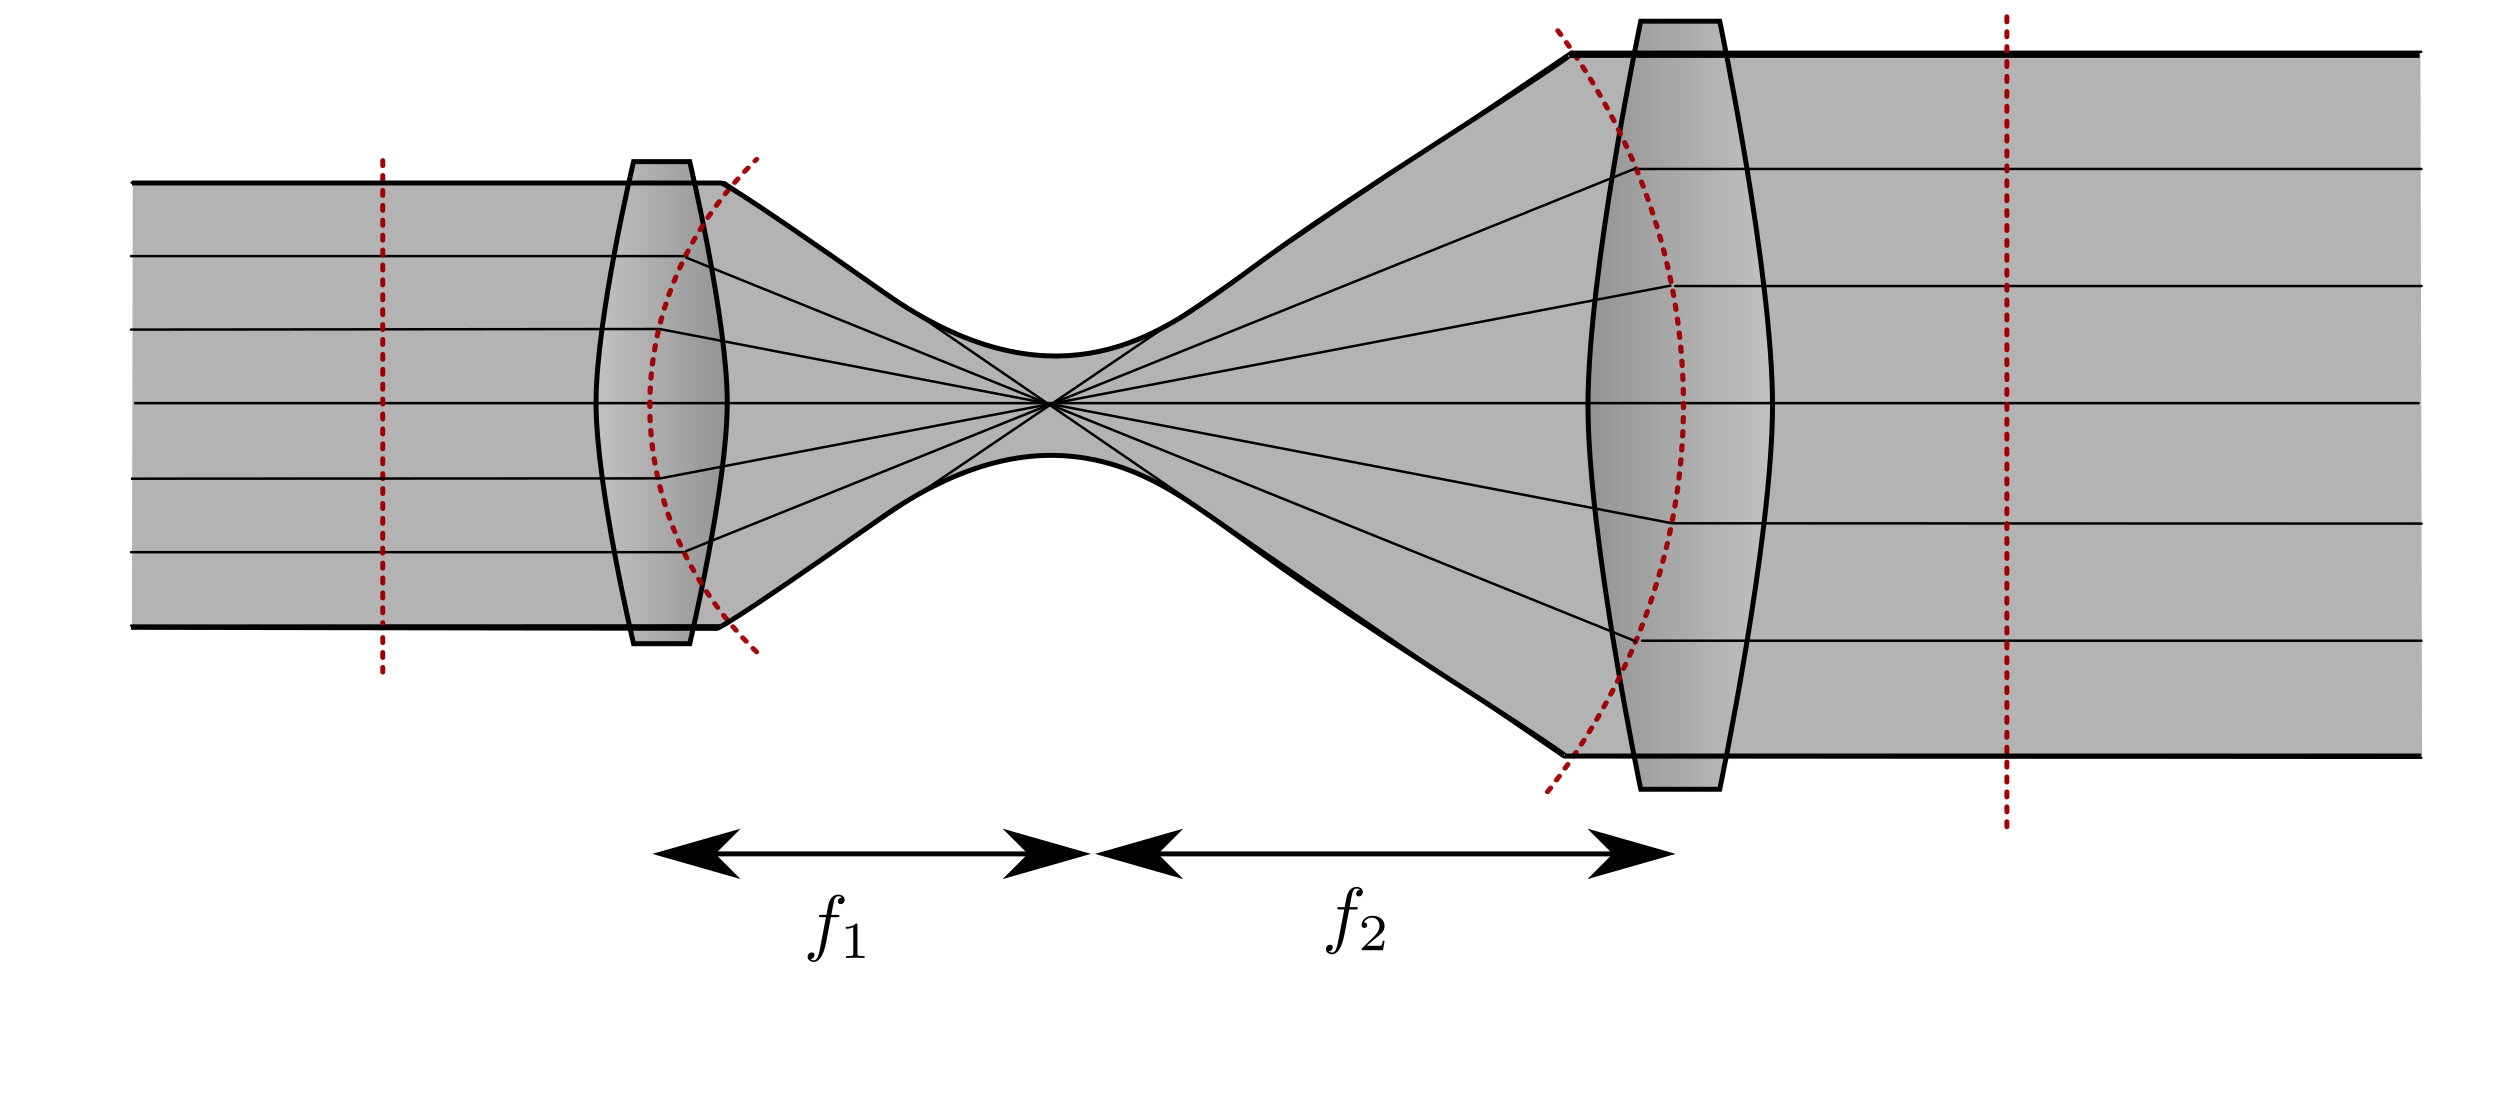
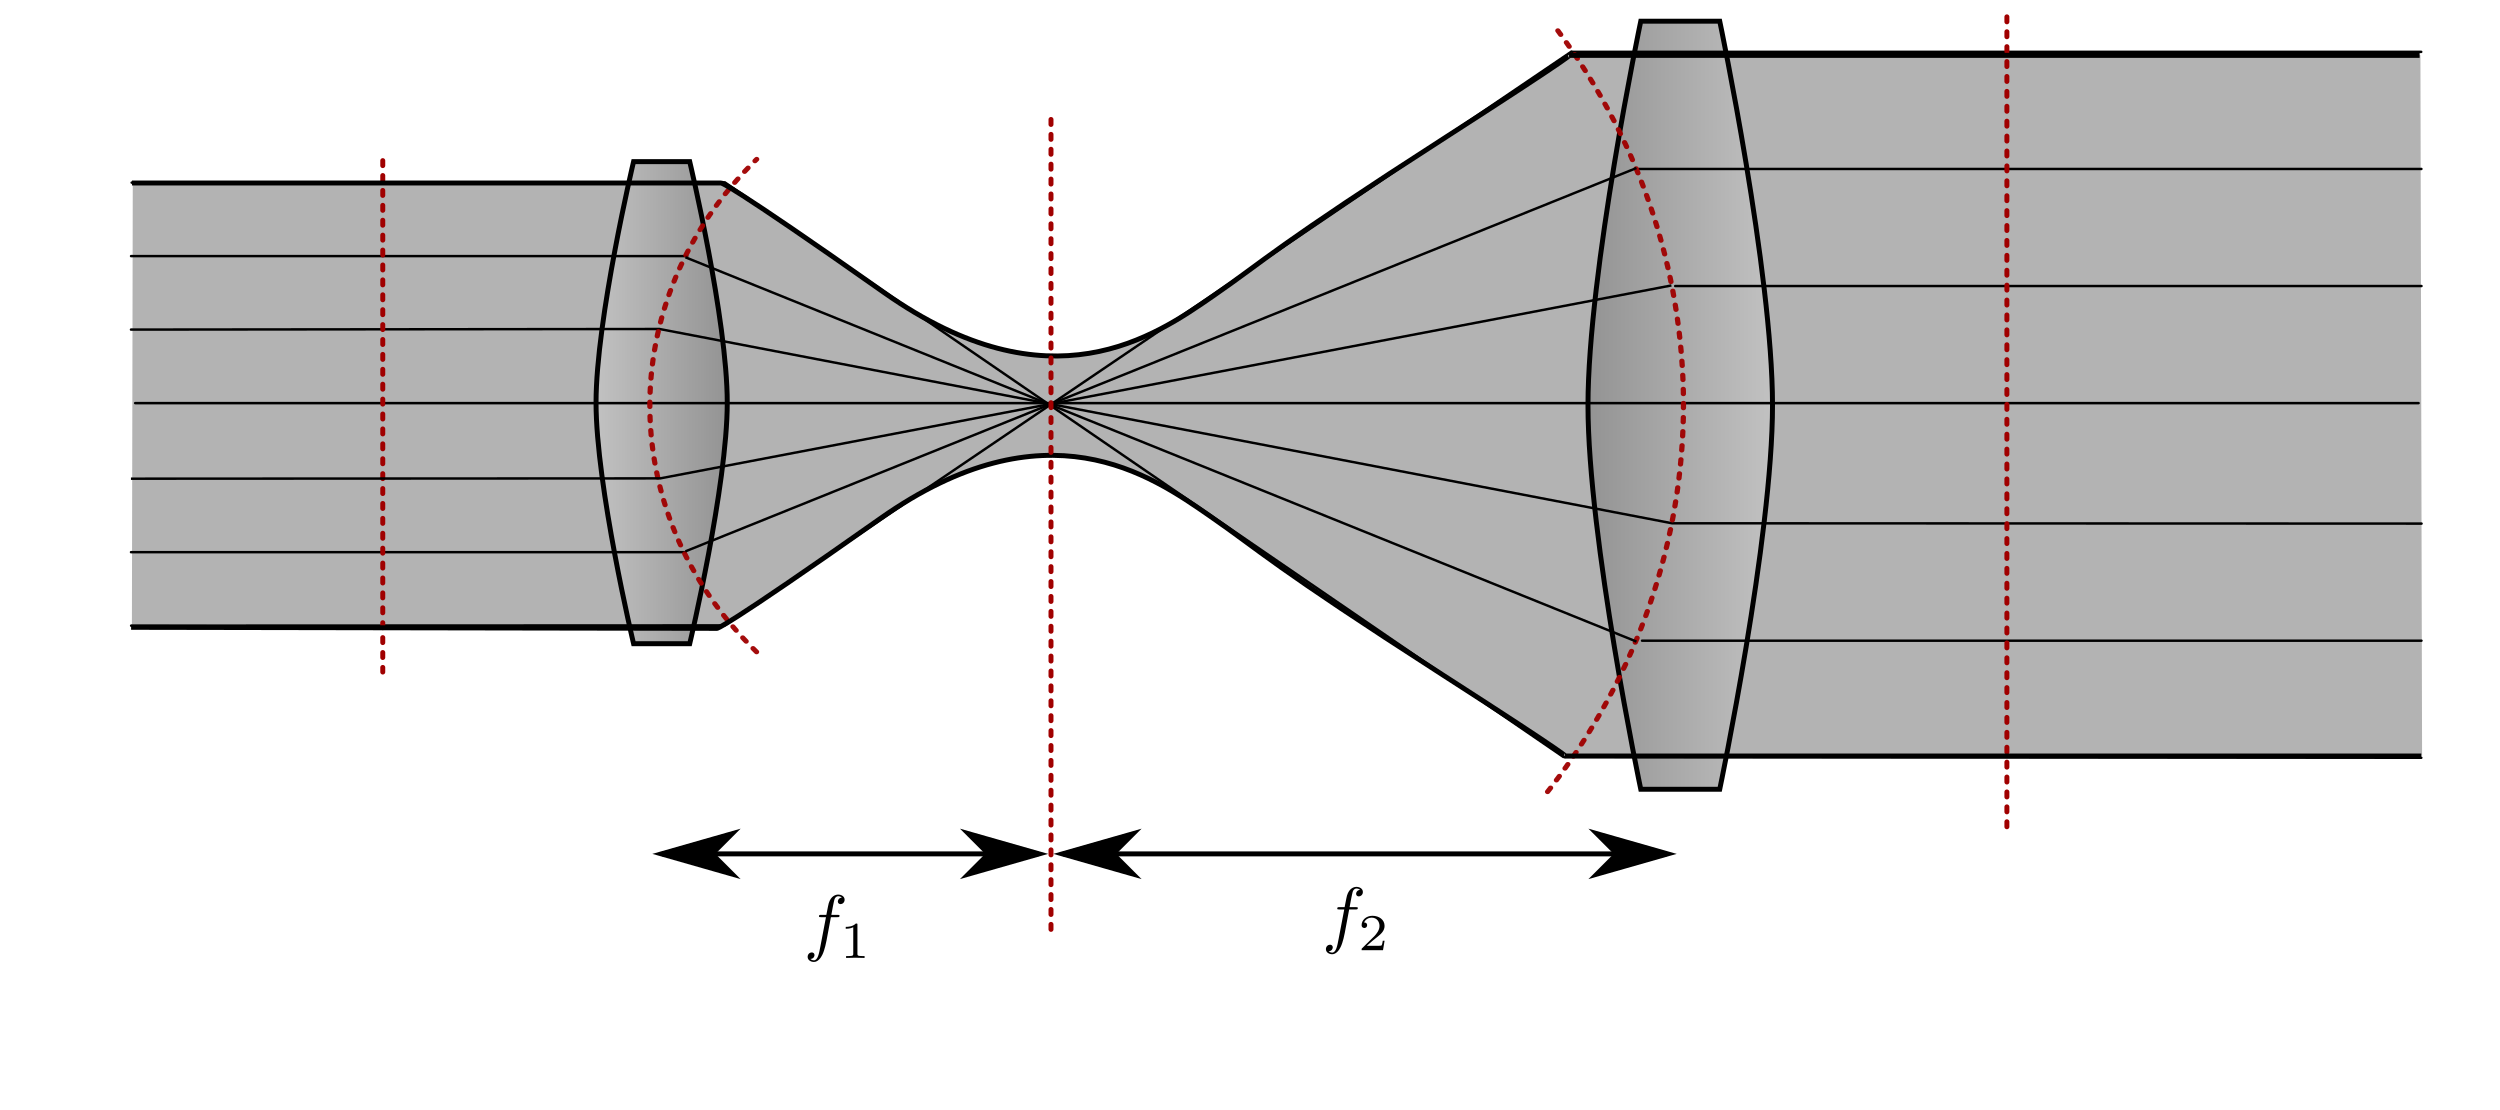
<svg xmlns="http://www.w3.org/2000/svg" xmlns:ns2="http://www.iki.fi/pav/software/textext/" xmlns:xlink="http://www.w3.org/1999/xlink" width="503.15" height="223.228" id="svg2" version="1.1">
  <defs id="defs4">
    <linearGradient id="linearGradient11203">
      <stop style="stop-color:#b3b3b3;stop-opacity:1" offset="0" id="stop11205" />
      <stop style="stop-color:#b3b3b3;stop-opacity:1" offset="1" id="stop11207" />
    </linearGradient>
    <marker orient="auto" refY="0.0" refX="0.0" id="Arrow1Lend" style="overflow:visible;">
      <path id="path9222" d="M 0.0,0.0 L 5.0,-5.0 L -12.5,0.0 L 5.0,5.0 L 0.0,0.0 z " style="fill-rule:evenodd;stroke:#000000;stroke-width:1.0pt;" transform="scale(0.8) rotate(180) translate(12.5,0)" />
    </marker>
    <linearGradient id="linearGradient5569">
      <stop style="stop-color:#cccccc;stop-opacity:1" offset="0" id="stop5571" />
      <stop style="stop-color:#808080;stop-opacity:1" offset="1" id="stop5573" />
    </linearGradient>
    <marker orient="auto" refY="0" refX="0" id="Arrow1Mstart" style="overflow:visible">
      <path id="path3860" d="M 0,0 5,-5 -12.5,0 5,5 0,0 z" style="fill-rule:evenodd;stroke:#000000;stroke-width:1pt" transform="matrix(0.4,0,0,0.4,4,0)" />
    </marker>
    <marker orient="auto" refY="0" refX="0" id="TriangleInL" style="overflow:visible">
      <path id="path3987" d="m 5.77,0 -8.65,5 0,-10 8.65,5 z" style="fill-rule:evenodd;stroke:#000000;stroke-width:1pt" transform="scale(-0.8,-0.8)" />
    </marker>
    <marker orient="auto" refY="0" refX="0" id="Arrow2Mend" style="overflow:visible">
      <path id="path3881" style="fill-rule:evenodd;stroke-width:0.625;stroke-linejoin:round" d="M 8.719,4.034 -2.207,0.016 8.719,-4.002 c -1.745,2.372 -1.735,5.617 -6e-7,8.035 z" transform="scale(-0.6,-0.6)" />
    </marker>
    <marker orient="auto" refY="0" refX="0" id="Arrow2Lstart" style="overflow:visible">
      <path id="path3872" style="fill-rule:evenodd;stroke-width:0.625;stroke-linejoin:round" d="M 8.719,4.034 -2.207,0.016 8.719,-4.002 c -1.745,2.372 -1.735,5.617 -6e-7,8.035 z" transform="matrix(1.1,0,0,1.1,1.1,0)" />
    </marker>
    <marker orient="auto" refY="0" refX="0" id="Arrow2Mstart" style="overflow:visible">
      <path id="path3878" style="fill-rule:evenodd;stroke-width:0.625;stroke-linejoin:round" d="M 8.719,4.034 -2.207,0.016 8.719,-4.002 c -1.745,2.372 -1.735,5.617 -6e-7,8.035 z" transform="scale(0.6,0.6)" />
    </marker>
    <marker orient="auto" refY="0" refX="0" id="Arrow1Lstart" style="overflow:visible">
      <path id="path3854" d="M 0,0 5,-5 -12.5,0 5,5 0,0 z" style="fill-rule:evenodd;stroke:#000000;stroke-width:1pt" transform="matrix(0.8,0,0,0.8,10,0)" />
    </marker>
    <marker orient="auto" refY="0" refX="0" id="Arrow1Mend" style="overflow:visible">
      <path id="path3863" d="M 0,0 5,-5 -12.5,0 5,5 0,0 z" style="fill-rule:evenodd;stroke:#000000;stroke-width:1pt" transform="matrix(-0.4,0,0,-0.4,-4,0)" />
    </marker>
    <marker orient="auto" refY="0" refX="0" id="DotM" style="overflow:visible">
      <path id="path3918" d="m -2.5,-1 c 0,2.76 -2.24,5 -5,5 -2.76,0 -5,-2.24 -5,-5 0,-2.76 2.24,-5 5,-5 2.76,0 5,2.24 5,5 z" style="fill-rule:evenodd;stroke:#000000;stroke-width:1pt" transform="matrix(0.4,0,0,0.4,2.96,0.4)" />
    </marker>
    <marker orient="auto" refY="0" refX="0" id="DotL" style="overflow:visible">
      <path id="path3915" d="m -2.5,-1 c 0,2.76 -2.24,5 -5,5 -2.76,0 -5,-2.24 -5,-5 0,-2.76 2.24,-5 5,-5 2.76,0 5,2.24 5,5 z" style="fill-rule:evenodd;stroke:#000000;stroke-width:1pt" transform="matrix(0.8,0,0,0.8,5.92,0.8)" />
    </marker>
    <marker orient="auto" refY="0" refX="0" id="DotM-2" style="overflow:visible">
      <path id="path3918-9" d="m -2.5,-1 c 0,2.76 -2.24,5 -5,5 -2.76,0 -5,-2.24 -5,-5 0,-2.76 2.24,-5 5,-5 2.76,0 5,2.24 5,5 z" style="fill-rule:evenodd;stroke:#000000;stroke-width:1pt" transform="matrix(0.4,0,0,0.4,2.96,0.4)" />
    </marker>
    <marker orient="auto" refY="0" refX="0" id="DotM-3" style="overflow:visible">
      <path id="path3918-5" d="m -2.5,-1 c 0,2.76 -2.24,5 -5,5 -2.76,0 -5,-2.24 -5,-5 0,-2.76 2.24,-5 5,-5 2.76,0 5,2.24 5,5 z" style="fill-rule:evenodd;stroke:#000000;stroke-width:1pt" transform="matrix(0.4,0,0,0.4,2.96,0.4)" />
    </marker>
    <marker orient="auto" refY="0" refX="0" id="DotM-0" style="overflow:visible">
      <path id="path3918-94" d="m -2.5,-1 c 0,2.76 -2.24,5 -5,5 -2.76,0 -5,-2.24 -5,-5 0,-2.76 2.24,-5 5,-5 2.76,0 5,2.24 5,5 z" style="fill-rule:evenodd;stroke:#000000;stroke-width:1pt" transform="matrix(0.4,0,0,0.4,2.96,0.4)" />
    </marker>
    <marker orient="auto" refY="0" refX="0" id="Arrow1Mstart-7" style="overflow:visible">
      <path id="path3860-4" d="M 0,0 5,-5 -12.5,0 5,5 0,0 z" style="fill-rule:evenodd;stroke:#000000;stroke-width:1pt" transform="matrix(0.4,0,0,0.4,4,0)" />
    </marker>
    <marker orient="auto" refY="0" refX="0" id="Arrow1Mend-3" style="overflow:visible">
      <path id="path3863-2" d="M 0,0 5,-5 -12.5,0 5,5 0,0 z" style="fill-rule:evenodd;stroke:#000000;stroke-width:1pt" transform="matrix(-0.4,0,0,-0.4,-4,0)" />
    </marker>
    <marker orient="auto" refY="0" refX="0" id="DotM-09" style="overflow:visible">
      <path id="path3918-2" d="m -2.5,-1 c 0,2.76 -2.24,5 -5,5 -2.76,0 -5,-2.24 -5,-5 0,-2.76 2.24,-5 5,-5 2.76,0 5,2.24 5,5 z" style="fill-rule:evenodd;stroke:#000000;stroke-width:1pt" transform="matrix(0.4,0,0,0.4,2.96,0.4)" />
    </marker>
    <marker orient="auto" refY="0" refX="0" id="marker9542" style="overflow:visible">
      <path id="path9544" d="M 0,0 5,-5 -12.5,0 5,5 0,0 z" style="fill-rule:evenodd;stroke:#000000;stroke-width:1pt" transform="matrix(0.4,0,0,0.4,4,0)" />
    </marker>
    <marker orient="auto" refY="0" refX="0" id="marker9546" style="overflow:visible">
      <path id="path9548" d="M 0,0 5,-5 -12.5,0 5,5 0,0 z" style="fill-rule:evenodd;stroke:#000000;stroke-width:1pt" transform="matrix(-0.4,0,0,-0.4,-4,0)" />
    </marker>
    <marker orient="auto" refY="0" refX="0" id="marker9550" style="overflow:visible">
      <path id="path9552" d="m -2.5,-1 c 0,2.76 -2.24,5 -5,5 -2.76,0 -5,-2.24 -5,-5 0,-2.76 2.24,-5 5,-5 2.76,0 5,2.24 5,5 z" style="fill-rule:evenodd;stroke:#000000;stroke-width:1pt" transform="matrix(0.4,0,0,0.4,2.96,0.4)" />
    </marker>
    <marker orient="auto" refY="0" refX="0" id="Arrow1Mstart-6" style="overflow:visible">
      <path id="path3860-1" d="M 0,0 5,-5 -12.5,0 5,5 0,0 z" style="fill-rule:evenodd;stroke:#000000;stroke-width:1pt" transform="matrix(0.4,0,0,0.4,4,0)" />
    </marker>
    <marker orient="auto" refY="0" refX="0" id="Arrow1Mend-8" style="overflow:visible">
      <path id="path3863-8" d="M 0,0 5,-5 -12.5,0 5,5 0,0 z" style="fill-rule:evenodd;stroke:#000000;stroke-width:1pt" transform="matrix(-0.4,0,0,-0.4,-4,0)" />
    </marker>
    <marker orient="auto" refY="0" refX="0" id="DotM-9" style="overflow:visible">
      <path id="path3918-7" d="m -2.5,-1 c 0,2.76 -2.24,5 -5,5 -2.76,0 -5,-2.24 -5,-5 0,-2.76 2.24,-5 5,-5 2.76,0 5,2.24 5,5 z" style="fill-rule:evenodd;stroke:#000000;stroke-width:1pt" transform="matrix(0.4,0,0,0.4,2.96,0.4)" />
    </marker>
    <marker orient="auto" refY="0" refX="0" id="Arrow1Mstart-1" style="overflow:visible">
      <path id="path3860-5" d="M 0,0 5,-5 -12.5,0 5,5 0,0 z" style="fill-rule:evenodd;stroke:#000000;stroke-width:1pt" transform="matrix(0.4,0,0,0.4,4,0)" />
    </marker>
    <marker orient="auto" refY="0" refX="0" id="Arrow1Mstart-3" style="overflow:visible">
      <path id="path3860-8" d="M 0,0 5,-5 -12.5,0 5,5 0,0 z" style="fill-rule:evenodd;stroke:#000000;stroke-width:1pt" transform="matrix(0.4,0,0,0.4,4,0)" />
    </marker>
    <marker orient="auto" refY="0" refX="0" id="marker10761" style="overflow:visible">
      <path id="path10763" d="M 0,0 5,-5 -12.5,0 5,5 0,0 z" style="fill-rule:evenodd;stroke:#000000;stroke-width:1pt" transform="matrix(0.4,0,0,0.4,4,0)" />
    </marker>
    <marker orient="auto" refY="0" refX="0" id="DotM-9-9" style="overflow:visible">
      <path id="path3918-7-9" d="m -2.5,-1 c 0,2.76 -2.24,5 -5,5 -2.76,0 -5,-2.24 -5,-5 0,-2.76 2.24,-5 5,-5 2.76,0 5,2.24 5,5 z" style="fill-rule:evenodd;stroke:#000000;stroke-width:1pt" transform="matrix(0.4,0,0,0.4,2.96,0.4)" />
    </marker>
    <marker orient="auto" refY="0" refX="0" id="marker10767" style="overflow:visible">
      <path id="path10769" d="M 0,0 5,-5 -12.5,0 5,5 0,0 z" style="fill-rule:evenodd;stroke:#000000;stroke-width:1pt" transform="matrix(0.4,0,0,0.4,4,0)" />
    </marker>
    <marker orient="auto" refY="0" refX="0" id="Arrow1Mend-1" style="overflow:visible">
      <path id="path3863-87" d="M 0,0 5,-5 -12.5,0 5,5 0,0 z" style="fill-rule:evenodd;stroke:#000000;stroke-width:1pt" transform="matrix(-0.4,0,0,-0.4,-4,0)" />
    </marker>
    <marker orient="auto" refY="0" refX="0" id="DotM-7" style="overflow:visible">
      <path id="path3918-3" d="m -2.5,-1 c 0,2.76 -2.24,5 -5,5 -2.76,0 -5,-2.24 -5,-5 0,-2.76 2.24,-5 5,-5 2.76,0 5,2.24 5,5 z" style="fill-rule:evenodd;stroke:#000000;stroke-width:1pt" transform="matrix(0.4,0,0,0.4,2.96,0.4)" />
    </marker>
    <marker orient="auto" refY="0" refX="0" id="Arrow1Mstart-5" style="overflow:visible">
      <path id="path3860-40" d="M 0,0 5,-5 -12.5,0 5,5 0,0 z" style="fill-rule:evenodd;stroke:#000000;stroke-width:1pt" transform="matrix(0.4,0,0,0.4,4,0)" />
    </marker>
    <marker orient="auto" refY="0" refX="0" id="marker10891" style="overflow:visible">
      <path id="path10893" d="M 0,0 5,-5 -12.5,0 5,5 0,0 z" style="fill-rule:evenodd;stroke:#000000;stroke-width:1pt" transform="matrix(0.4,0,0,0.4,4,0)" />
    </marker>
    <marker orient="auto" refY="0" refX="0" id="DotM-9-5" style="overflow:visible">
      <path id="path3918-7-6" d="m -2.5,-1 c 0,2.76 -2.24,5 -5,5 -2.76,0 -5,-2.24 -5,-5 0,-2.76 2.24,-5 5,-5 2.76,0 5,2.24 5,5 z" style="fill-rule:evenodd;stroke:#000000;stroke-width:1pt" transform="matrix(0.4,0,0,0.4,2.96,0.4)" />
    </marker>
    <marker orient="auto" refY="0" refX="0" id="marker10897" style="overflow:visible">
      <path id="path10899" d="M 0,0 5,-5 -12.5,0 5,5 0,0 z" style="fill-rule:evenodd;stroke:#000000;stroke-width:1pt" transform="matrix(0.4,0,0,0.4,4,0)" />
    </marker>
    <marker orient="auto" refY="0" refX="0" id="Arrow1Mend-2" style="overflow:visible">
      <path id="path3863-6" d="M 0,0 5,-5 -12.5,0 5,5 0,0 z" style="fill-rule:evenodd;stroke:#000000;stroke-width:1pt" transform="matrix(-0.4,0,0,-0.4,-4,0)" />
    </marker>
    <marker orient="auto" refY="0" refX="0" id="DotM-6" style="overflow:visible">
      <path id="path3918-1" d="m -2.5,-1 c 0,2.76 -2.24,5 -5,5 -2.76,0 -5,-2.24 -5,-5 0,-2.76 2.24,-5 5,-5 2.76,0 5,2.24 5,5 z" style="fill-rule:evenodd;stroke:#000000;stroke-width:1pt" transform="matrix(0.4,0,0,0.4,2.96,0.4)" />
    </marker>
    <marker orient="auto" refY="0" refX="0" id="Arrow1Mstart-0" style="overflow:visible">
      <path id="path3860-2" d="M 0,0 5,-5 -12.5,0 5,5 0,0 z" style="fill-rule:evenodd;stroke:#000000;stroke-width:1pt" transform="matrix(0.4,0,0,0.4,4,0)" />
    </marker>
    <marker orient="auto" refY="0" refX="0" id="Arrow1Mend-17" style="overflow:visible">
      <path id="path3863-26" d="M 0,0 5,-5 -12.5,0 5,5 0,0 z" style="fill-rule:evenodd;stroke:#000000;stroke-width:1pt" transform="matrix(-0.4,0,0,-0.4,-4,0)" />
    </marker>
    <marker orient="auto" refY="0" refX="0" id="DotM-36" style="overflow:visible">
      <path id="path3918-31" d="m -2.5,-1 c 0,2.76 -2.24,5 -5,5 -2.76,0 -5,-2.24 -5,-5 0,-2.76 2.24,-5 5,-5 2.76,0 5,2.24 5,5 z" style="fill-rule:evenodd;stroke:#000000;stroke-width:1pt" transform="matrix(0.4,0,0,0.4,2.96,0.4)" />
    </marker>
    <marker orient="auto" refY="0" refX="0" id="Arrow1Mstart-4" style="overflow:visible">
      <path id="path3860-9" d="M 0,0 5,-5 -12.5,0 5,5 0,0 z" style="fill-rule:evenodd;stroke:#000000;stroke-width:1pt" transform="matrix(0.4,0,0,0.4,4,0)" />
    </marker>
    <marker orient="auto" refY="0" refX="0" id="Arrow1Mend-6" style="overflow:visible">
      <path id="path3863-4" d="M 0,0 5,-5 -12.5,0 5,5 0,0 z" style="fill-rule:evenodd;stroke:#000000;stroke-width:1pt" transform="matrix(-0.4,0,0,-0.4,-4,0)" />
    </marker>
    <marker orient="auto" refY="0" refX="0" id="DotM-29" style="overflow:visible">
      <path id="path3918-58" d="m -2.5,-1 c 0,2.76 -2.24,5 -5,5 -2.76,0 -5,-2.24 -5,-5 0,-2.76 2.24,-5 5,-5 2.76,0 5,2.24 5,5 z" style="fill-rule:evenodd;stroke:#000000;stroke-width:1pt" transform="matrix(0.4,0,0,0.4,2.96,0.4)" />
    </marker>
    <marker orient="auto" refY="0" refX="0" id="Arrow1Mstart-4-7" style="overflow:visible">
      <path id="path3860-9-4" d="M 0,0 5,-5 -12.5,0 5,5 0,0 z" style="fill-rule:evenodd;stroke:#000000;stroke-width:1pt" transform="matrix(0.4,0,0,0.4,4,0)" />
    </marker>
    <marker orient="auto" refY="0" refX="0" id="Arrow1Mstart-4-5" style="overflow:visible">
      <path id="path3860-9-5" d="M 0,0 5,-5 -12.5,0 5,5 0,0 z" style="fill-rule:evenodd;stroke:#000000;stroke-width:1pt" transform="matrix(0.4,0,0,0.4,4,0)" />
    </marker>
    <marker orient="auto" refY="0" refX="0" id="Arrow1Mstart-4-8" style="overflow:visible">
      <path id="path3860-9-9" d="M 0,0 5,-5 -12.5,0 5,5 0,0 z" style="fill-rule:evenodd;stroke:#000000;stroke-width:1pt" transform="matrix(0.4,0,0,0.4,4,0)" />
    </marker>
    <marker orient="auto" refY="0" refX="0" id="Arrow1Mstart-4-54" style="overflow:visible">
      <path id="path3860-9-48" d="M 0,0 5,-5 -12.5,0 5,5 0,0 z" style="fill-rule:evenodd;stroke:#000000;stroke-width:1pt" transform="matrix(0.4,0,0,0.4,4,0)" />
    </marker>
    <marker orient="auto" refY="0" refX="0" id="marker6185" style="overflow:visible">
      <path id="path6187" d="M 0,0 5,-5 -12.5,0 5,5 0,0 z" style="fill-rule:evenodd;stroke:#000000;stroke-width:1pt" transform="matrix(0.4,0,0,0.4,4,0)" />
    </marker>
    <marker orient="auto" refY="0" refX="0" id="marker6189" style="overflow:visible">
      <path id="path6191" d="M 0,0 5,-5 -12.5,0 5,5 0,0 z" style="fill-rule:evenodd;stroke:#000000;stroke-width:1pt" transform="matrix(0.4,0,0,0.4,4,0)" />
    </marker>
    <marker orient="auto" refY="0" refX="0" id="marker6193" style="overflow:visible">
      <path id="path6195" d="M 0,0 5,-5 -12.5,0 5,5 0,0 z" style="fill-rule:evenodd;stroke:#000000;stroke-width:1pt" transform="matrix(0.4,0,0,0.4,4,0)" />
    </marker>
    <marker orient="auto" refY="0" refX="0" id="Arrow1Mstart-4-1" style="overflow:visible">
      <path id="path3860-9-59" d="M 0,0 5,-5 -12.5,0 5,5 0,0 z" style="fill-rule:evenodd;stroke:#000000;stroke-width:1pt" transform="matrix(0.4,0,0,0.4,4,0)" />
    </marker>
    <marker orient="auto" refY="0" refX="0" id="marker6266" style="overflow:visible">
      <path id="path6268" d="M 0,0 5,-5 -12.5,0 5,5 0,0 z" style="fill-rule:evenodd;stroke:#000000;stroke-width:1pt" transform="matrix(0.4,0,0,0.4,4,0)" />
    </marker>
    <marker orient="auto" refY="0" refX="0" id="marker6270" style="overflow:visible">
      <path id="path6272" d="M 0,0 5,-5 -12.5,0 5,5 0,0 z" style="fill-rule:evenodd;stroke:#000000;stroke-width:1pt" transform="matrix(0.4,0,0,0.4,4,0)" />
    </marker>
    <marker orient="auto" refY="0" refX="0" id="marker6274" style="overflow:visible">
      <path id="path6276" d="M 0,0 5,-5 -12.5,0 5,5 0,0 z" style="fill-rule:evenodd;stroke:#000000;stroke-width:1pt" transform="matrix(0.4,0,0,0.4,4,0)" />
    </marker>
    <marker orient="auto" refY="0" refX="0" id="marker6278" style="overflow:visible">
      <path id="path6280" d="M 0,0 5,-5 -12.5,0 5,5 0,0 z" style="fill-rule:evenodd;stroke:#000000;stroke-width:1pt" transform="matrix(0.4,0,0,0.4,4,0)" />
    </marker>
    <marker orient="auto" refY="0" refX="0" id="marker6282" style="overflow:visible">
      <path id="path6284" d="M 0,0 5,-5 -12.5,0 5,5 0,0 z" style="fill-rule:evenodd;stroke:#000000;stroke-width:1pt" transform="matrix(0.4,0,0,0.4,4,0)" />
    </marker>
    <marker orient="auto" refY="0" refX="0" id="marker6286" style="overflow:visible">
      <path id="path6288" d="M 0,0 5,-5 -12.5,0 5,5 0,0 z" style="fill-rule:evenodd;stroke:#000000;stroke-width:1pt" transform="matrix(0.4,0,0,0.4,4,0)" />
    </marker>
    <linearGradient xlink:href="#linearGradient5569-8" id="linearGradient5575-9" x1="91.836" y1="52.295" x2="124.572" y2="52.295" gradientUnits="userSpaceOnUse" gradientTransform="matrix(1.319786,0,0,1.618776,-64.44708,-28.63306)" />
    <linearGradient id="linearGradient5569-8">
      <stop style="stop-color:#cccccc;stop-opacity:1" offset="0" id="stop5571-5" />
      <stop style="stop-color:#808080;stop-opacity:1" offset="1" id="stop5573-1" />
    </linearGradient>
    <linearGradient y2="52.295" x2="124.572" y1="52.295" x1="91.836" gradientTransform="matrix(1.319786,0,0,1.618776,175.5583,106.439)" gradientUnits="userSpaceOnUse" id="linearGradient6304" xlink:href="#linearGradient5569-8" />
    <marker orient="auto" refY="0" refX="0" id="Arrow1Mstart-4-9" style="overflow:visible">
      <path id="path3860-9-2" d="M 0,0 5,-5 -12.5,0 5,5 0,0 z" style="fill-rule:evenodd;stroke:#000000;stroke-width:1pt" transform="matrix(0.4,0,0,0.4,4,0)" />
    </marker>
    <marker orient="auto" refY="0" refX="0" id="marker6431" style="overflow:visible">
      <path id="path6433" d="M 0,0 5,-5 -12.5,0 5,5 0,0 z" style="fill-rule:evenodd;stroke:#000000;stroke-width:1pt" transform="matrix(0.4,0,0,0.4,4,0)" />
    </marker>
    <marker orient="auto" refY="0" refX="0" id="marker6435" style="overflow:visible">
      <path id="path6437" d="M 0,0 5,-5 -12.5,0 5,5 0,0 z" style="fill-rule:evenodd;stroke:#000000;stroke-width:1pt" transform="matrix(0.4,0,0,0.4,4,0)" />
    </marker>
    <marker orient="auto" refY="0" refX="0" id="marker6439" style="overflow:visible">
      <path id="path6441" d="M 0,0 5,-5 -12.5,0 5,5 0,0 z" style="fill-rule:evenodd;stroke:#000000;stroke-width:1pt" transform="matrix(0.4,0,0,0.4,4,0)" />
    </marker>
    <marker orient="auto" refY="0" refX="0" id="marker6443" style="overflow:visible">
      <path id="path6445" d="M 0,0 5,-5 -12.5,0 5,5 0,0 z" style="fill-rule:evenodd;stroke:#000000;stroke-width:1pt" transform="matrix(0.4,0,0,0.4,4,0)" />
    </marker>
    <marker orient="auto" refY="0" refX="0" id="marker6447" style="overflow:visible">
      <path id="path6449" d="M 0,0 5,-5 -12.5,0 5,5 0,0 z" style="fill-rule:evenodd;stroke:#000000;stroke-width:1pt" transform="matrix(0.4,0,0,0.4,4,0)" />
    </marker>
    <marker orient="auto" refY="0" refX="0" id="marker6451" style="overflow:visible">
      <path id="path6453" d="M 0,0 5,-5 -12.5,0 5,5 0,0 z" style="fill-rule:evenodd;stroke:#000000;stroke-width:1pt" transform="matrix(0.4,0,0,0.4,4,0)" />
    </marker>
    <marker orient="auto" refY="0" refX="0" id="Arrow1Mstart-4-6" style="overflow:visible">
      <path id="path3860-9-7" d="M 0,0 5,-5 -12.5,0 5,5 0,0 z" style="fill-rule:evenodd;stroke:#000000;stroke-width:1pt" transform="matrix(0.4,0,0,0.4,4,0)" />
    </marker>
    <marker orient="auto" refY="0" refX="0" id="marker6538" style="overflow:visible">
      <path id="path6540" d="M 0,0 5,-5 -12.5,0 5,5 0,0 z" style="fill-rule:evenodd;stroke:#000000;stroke-width:1pt" transform="matrix(0.4,0,0,0.4,4,0)" />
    </marker>
    <marker orient="auto" refY="0" refX="0" id="marker6542" style="overflow:visible">
      <path id="path6544" d="M 0,0 5,-5 -12.5,0 5,5 0,0 z" style="fill-rule:evenodd;stroke:#000000;stroke-width:1pt" transform="matrix(0.4,0,0,0.4,4,0)" />
    </marker>
    <marker orient="auto" refY="0" refX="0" id="marker6546" style="overflow:visible">
      <path id="path6548" d="M 0,0 5,-5 -12.5,0 5,5 0,0 z" style="fill-rule:evenodd;stroke:#000000;stroke-width:1pt" transform="matrix(0.4,0,0,0.4,4,0)" />
    </marker>
    <marker orient="auto" refY="0" refX="0" id="marker6550" style="overflow:visible">
      <path id="path6552" d="M 0,0 5,-5 -12.5,0 5,5 0,0 z" style="fill-rule:evenodd;stroke:#000000;stroke-width:1pt" transform="matrix(0.4,0,0,0.4,4,0)" />
    </marker>
    <marker orient="auto" refY="0" refX="0" id="marker6554" style="overflow:visible">
      <path id="path6556" d="M 0,0 5,-5 -12.5,0 5,5 0,0 z" style="fill-rule:evenodd;stroke:#000000;stroke-width:1pt" transform="matrix(0.4,0,0,0.4,4,0)" />
    </marker>
    <marker orient="auto" refY="0" refX="0" id="marker6558" style="overflow:visible">
      <path id="path6560" d="M 0,0 5,-5 -12.5,0 5,5 0,0 z" style="fill-rule:evenodd;stroke:#000000;stroke-width:1pt" transform="matrix(0.4,0,0,0.4,4,0)" />
    </marker>
    <marker orient="auto" refY="0" refX="0" id="Arrow1Mstart-4-60" style="overflow:visible">
      <path id="path3860-9-6" d="M 0,0 5,-5 -12.5,0 5,5 0,0 z" style="fill-rule:evenodd;stroke:#000000;stroke-width:1pt" transform="matrix(0.4,0,0,0.4,4,0)" />
    </marker>
    <marker orient="auto" refY="0" refX="0" id="marker6734" style="overflow:visible">
      <path id="path6736" d="M 0,0 5,-5 -12.5,0 5,5 0,0 z" style="fill-rule:evenodd;stroke:#000000;stroke-width:1pt" transform="matrix(0.4,0,0,0.4,4,0)" />
    </marker>
    <marker orient="auto" refY="0" refX="0" id="marker6738" style="overflow:visible">
      <path id="path6740" d="M 0,0 5,-5 -12.5,0 5,5 0,0 z" style="fill-rule:evenodd;stroke:#000000;stroke-width:1pt" transform="matrix(0.4,0,0,0.4,4,0)" />
    </marker>
    <marker orient="auto" refY="0" refX="0" id="marker6742" style="overflow:visible">
      <path id="path6744" d="M 0,0 5,-5 -12.5,0 5,5 0,0 z" style="fill-rule:evenodd;stroke:#000000;stroke-width:1pt" transform="matrix(0.4,0,0,0.4,4,0)" />
    </marker>
    <marker orient="auto" refY="0" refX="0" id="marker6746" style="overflow:visible">
      <path id="path6748" d="M 0,0 5,-5 -12.5,0 5,5 0,0 z" style="fill-rule:evenodd;stroke:#000000;stroke-width:1pt" transform="matrix(0.4,0,0,0.4,4,0)" />
    </marker>
    <marker orient="auto" refY="0" refX="0" id="marker6750" style="overflow:visible">
      <path id="path6752" d="M 0,0 5,-5 -12.5,0 5,5 0,0 z" style="fill-rule:evenodd;stroke:#000000;stroke-width:1pt" transform="matrix(0.4,0,0,0.4,4,0)" />
    </marker>
    <marker orient="auto" refY="0" refX="0" id="marker6754" style="overflow:visible">
      <path id="path6756" d="M 0,0 5,-5 -12.5,0 5,5 0,0 z" style="fill-rule:evenodd;stroke:#000000;stroke-width:1pt" transform="matrix(0.4,0,0,0.4,4,0)" />
    </marker>
    <linearGradient xlink:href="#linearGradient5569-85" id="linearGradient5575-7" x1="91.836" y1="52.295" x2="124.572" y2="52.295" gradientUnits="userSpaceOnUse" gradientTransform="matrix(1.319786,0,0,1.618776,-60.44708,9.776384)" />
    <linearGradient id="linearGradient5569-85">
      <stop style="stop-color:#cccccc;stop-opacity:1" offset="0" id="stop5571-8" />
      <stop style="stop-color:#808080;stop-opacity:1" offset="1" id="stop5573-6" />
    </linearGradient>
    <marker orient="auto" refY="0" refX="0" id="Arrow1Lstart-6" style="overflow:visible">
      <path id="path3854-9" d="M 0,0 5,-5 -12.5,0 5,5 0,0 z" style="fill-rule:evenodd;stroke:#000000;stroke-width:1pt" transform="matrix(0.8,0,0,0.8,10,0)" />
    </marker>
    <marker orient="auto" refY="0" refX="0" id="Arrow1Lend-6" style="overflow:visible">
      <path id="path9222-6" d="M 0,0 5,-5 -12.5,0 5,5 0,0 z" style="fill-rule:evenodd;stroke:#000000;stroke-width:1pt" transform="matrix(-0.8,0,0,-0.8,-10,0)" />
    </marker>
    <linearGradient xlink:href="#linearGradient5569" id="linearGradient10998" gradientUnits="userSpaceOnUse" gradientTransform="matrix(-1.855984,0,0,2.579201,535.5125,-54.85494)" x1="91.836" y1="52.295" x2="124.572" y2="52.295" />
    <linearGradient xlink:href="#linearGradient5569-85" id="linearGradient11000" gradientUnits="userSpaceOnUse" gradientTransform="matrix(1.319786,0,0,1.618776,-7.168991,-4.57364)" x1="91.836" y1="52.295" x2="124.572" y2="52.295" />
    <radialGradient xlink:href="#linearGradient11126" id="radialGradient11132" cx="211.58" cy="76.398" fx="211.58" fy="76.398" r="230.776" gradientTransform="matrix(0,-0.4428745,1.802717,3.6912057e-8,73.85533,173.8529)" gradientUnits="userSpaceOnUse" />
    <linearGradient id="linearGradient11126">
      <stop style="stop-color:#999999;stop-opacity:1" offset="0" id="stop11128" />
      <stop style="stop-color:#999999;stop-opacity:1" offset="1" id="stop11130" />
    </linearGradient>
    <radialGradient r="230.776" fy="76.398" fx="211.58" cy="76.398" cx="211.58" gradientTransform="matrix(0,-0.4428745,1.802717,3.6912057e-8,23.25039,-64.80385)" gradientUnits="userSpaceOnUse" id="radialGradient11172" xlink:href="#linearGradient11126" />
    <radialGradient xlink:href="#linearGradient11203" id="radialGradient11209" cx="211.027" cy="80.471" fx="211.027" fy="80.471" r="230.961" gradientTransform="matrix(0,-0.1777853,1.758117,-3.0948035e-5,69.54902,118.7746)" gradientUnits="userSpaceOnUse" />
    <radialGradient xlink:href="#linearGradient11203-9" id="radialGradient11209-3" cx="211.027" cy="80.471" fx="211.027" fy="80.471" r="230.961" gradientTransform="matrix(0,-0.1777853,1.758117,-3.0948035e-5,69.54902,118.7746)" gradientUnits="userSpaceOnUse" />
    <linearGradient id="linearGradient11203-9">
      <stop style="stop-color:#b3b3b3;stop-opacity:1" offset="0" id="stop11205-6" />
      <stop style="stop-color:#b3b3b3;stop-opacity:1" offset="1" id="stop11207-7" />
    </linearGradient>
  </defs>
  <path style="fill:url(#radialGradient11209);stroke:none;stroke-width:1px;stroke-linecap:butt;stroke-linejoin:miter;stroke-opacity:1;fill-opacity:1" d="m 487.135,11.096 -171.147,0 c 0,0 2.486,-1.105 -24.583,16.297 -34.799,22.371 -36.418,24.747 -46.956,32.041 -11.88,8.222 -32.903,22.968 -66.291,-0.552 C 146.133,36.322 145.288,36.784 145.288,36.784 l -118.567,0 -0.175,89.427 117.904,0.21 c 0,0 0.845,0.462 32.869,-22.097 33.389,-23.52 54.411,-8.775 66.291,-0.552 10.539,7.294 12.157,9.67 46.956,32.041 27.069,17.401 24.583,16.297 24.583,16.297 l 172.319,0 z" id="path11201" />
  <path style="fill:url(#linearGradient11000);fill-opacity:1;stroke:#000000;stroke-width:1px;stroke-linecap:butt;stroke-linejoin:miter;stroke-opacity:1" d="m 127.513,129.55 c 0,0 -7.554,-31.768 -7.554,-48.509 0,-16.741 7.554,-48.509 7.554,-48.509 l 5.65,0 5.65,0 c 0,0 7.554,31.768 7.554,48.509 0,16.741 -7.554,48.509 -7.554,48.509 l -5.65,0 z" id="path4505-1-2" />
  <g id="layer1" transform="translate(0,-829.1337)" />
  <path style="fill:url(#linearGradient10998);fill-opacity:1;stroke:#000000;stroke-width:1px;stroke-linecap:butt;stroke-linejoin:miter;stroke-opacity:1" d="m 346.113,158.845 c 0,0 10.623,-50.616 10.623,-77.29 0,-26.674 -10.623,-77.29 -10.623,-77.29 l -7.946,0 -7.946,0 c 0,0 -10.623,50.616 -10.623,77.29 0,26.674 10.623,77.29 10.623,77.29 l 7.946,0 z" id="path4505-1" />
  <path style="fill:none;stroke:#000000;stroke-width:0.5;stroke-linecap:round;stroke-linejoin:miter;stroke-miterlimit:4;stroke-opacity:1;stroke-dasharray:none;marker-mid:url(#Arrow1Mstart-4)" d="m 487.348,57.568 -150.195,0" id="path5577" />
  <path style="fill:none;stroke:#000000;stroke-width:0.5;stroke-linecap:round;stroke-linejoin:miter;stroke-miterlimit:4;stroke-opacity:1;stroke-dasharray:none;marker-mid:url(#Arrow1Mstart-4)" d="m 486.765,81.133 -459.56,0" id="path5577-5" />
  <path style="fill:none;stroke:#000000;stroke-width:0.5;stroke-linecap:round;stroke-linejoin:miter;stroke-miterlimit:4;stroke-opacity:1;stroke-dasharray:none;marker-mid:url(#Arrow1Mstart-4)" d="m 487.329,34.003 -157.408,0" id="path5577-3" />
  <path style="fill:none;stroke:#000000;stroke-width:0.5;stroke-linecap:round;stroke-linejoin:miter;stroke-miterlimit:4;stroke-opacity:1;stroke-dasharray:none;marker-mid:url(#Arrow1Mstart-4)" d="m 487.295,10.438 -170.808,0" id="path5577-0" />
  <path style="fill:none;stroke:#000000;stroke-width:0.5;stroke-linecap:round;stroke-linejoin:miter;stroke-miterlimit:4;stroke-opacity:1;stroke-dasharray:none;marker-mid:none" d="M 487.362,105.379 336.515,105.316 132.735,66.213 26.365,66.333" id="path5577-8" />
  <path style="fill:none;stroke:#000000;stroke-width:0.5;stroke-linecap:round;stroke-linejoin:miter;stroke-miterlimit:4;stroke-opacity:1;stroke-dasharray:none;marker-mid:url(#Arrow1Mstart-4)" d="m 487.344,128.944 -156.865,0" id="path5577-3-0" />
  <path style="fill:none;stroke:#000000;stroke-width:0.5;stroke-linecap:round;stroke-linejoin:miter;stroke-miterlimit:4;stroke-opacity:1;stroke-dasharray:none;marker-mid:none" d="M 487.312,152.509 314.629,152.342 145.885,36.7 26.501,36.753" id="path5577-0-1" />
  <path style="fill:none;stroke:#a00000;stroke-width:1;stroke-linecap:round;stroke-linejoin:miter;stroke-miterlimit:4;stroke-opacity:1;stroke-dasharray:1, 2;stroke-dashoffset:0" d="m 403.906,3.39 0,163.993" id="path6230" />
  <path style="opacity:0.95;fill:none;stroke:#a00000;stroke-width:0.209;stroke-linecap:round;stroke-miterlimit:4;stroke-opacity:1;stroke-dasharray:0.209, 0.417;stroke-dashoffset:0.23" id="path6252" d="M 185.717,61.81 A 30.107,30.107 0 0 1 185.086,27.678" transform="matrix(-5.067225,0,0,4.532061,1251.381,-119.3059)" />
  <path style="fill:none;stroke:#000000;stroke-width:0.5;stroke-linecap:round;stroke-linejoin:miter;stroke-miterlimit:4;stroke-opacity:1;stroke-dasharray:none;marker-mid:url(#Arrow1Mstart-4)" d="m 26.379,51.543 111.932,0" id="path5577-3-3" />
  <path style="fill:none;stroke:#000000;stroke-width:0.5;stroke-linecap:round;stroke-linejoin:miter;stroke-miterlimit:4;stroke-opacity:1;stroke-dasharray:none;marker-mid:url(#Arrow1Mstart-4)" d="m 26.368,111.131 111.546,0" id="path5577-3-0-7" />
  <path style="fill:none;stroke:#000000;stroke-width:0.5;stroke-linecap:round;stroke-linejoin:miter;stroke-miterlimit:4;stroke-opacity:1;stroke-dasharray:none;marker-mid:none" d="M 26.391,125.921 145.886,125.864 316.269,10.377" id="path5577-0-1-6" />
  <path style="fill:none;stroke:#a00000;stroke-width:1;stroke-linecap:round;stroke-linejoin:miter;stroke-miterlimit:4;stroke-opacity:1;stroke-dasharray:1, 2;stroke-dashoffset:0" d="m 77.035,32.329 0,102.926" id="path6230-5" />
  <path style="opacity:0.95;fill:none;stroke:#a00000;stroke-width:0.395;stroke-linecap:round;stroke-miterlimit:4;stroke-opacity:1;stroke-dasharray:0.395, 0.789;stroke-dashoffset:0.434" id="path6252-5" d="M 188.688,65.35 A 30.107,30.107 0 0 1 188.179,23.752" transform="matrix(2.658895,0,0,2.41525,-348.057,-25.32025)" />
  <path style="fill:none;stroke:#000000;stroke-width:0.5;stroke-linecap:butt;stroke-linejoin:miter;stroke-miterlimit:4;stroke-opacity:1;stroke-dasharray:none" d="M 336.386,57.447 132.87,96.279 26.354,96.34" id="path7553" />
  <path style="fill:none;stroke:#000000;stroke-width:0.5;stroke-linecap:butt;stroke-linejoin:miter;stroke-miterlimit:4;stroke-opacity:1;stroke-dasharray:none" d="M 329.355,129.127 137.949,51.783" id="path7555" />
  <path style="fill:none;stroke:#000000;stroke-width:0.5;stroke-linecap:butt;stroke-linejoin:miter;stroke-miterlimit:4;stroke-opacity:1;stroke-dasharray:none" d="M 329.355,33.814 137.949,110.963" id="path7557" />
-   <path style="fill:none;stroke:#000000;stroke-width:1px;stroke-linecap:butt;stroke-linejoin:miter;stroke-opacity:1;marker-start:url(#Arrow1Lstart);marker-end:url(#Arrow1Lend)" d="m 335.315,171.853 -112.996,0" id="path8223" />
-   <path style="fill:none;stroke:#000000;stroke-width:1px;stroke-linecap:butt;stroke-linejoin:miter;stroke-opacity:1;marker-start:url(#Arrow1Lstart);marker-end:url(#Arrow1Lend)" d="m 217.618,171.852 -84.391,0" id="path8223-4" />
+   <path style="fill:none;stroke:#000000;stroke-width:1px;stroke-linecap:butt;stroke-linejoin:miter;stroke-opacity:1;marker-start:url(#Arrow1Lstart);marker-end:url(#Arrow1Lend)" d="m 335.515,171.853 -121.59,0" id="path8223" />
+   <path style="fill:none;stroke:#000000;stroke-width:1px;stroke-linecap:butt;stroke-linejoin:miter;stroke-opacity:1;marker-start:url(#Arrow1Lstart);marker-end:url(#Arrow1Lend)" d="m 209.025,171.852 -75.797,0" id="path8223-4" />
  <g style="font-style:normal;font-variant:normal;font-weight:normal;font-stretch:normal;letter-spacing:normal;word-spacing:normal;text-anchor:start;fill:none;stroke:#000000;stroke-linecap:butt;stroke-linejoin:miter;stroke-miterlimit:10.433;stroke-opacity:1;stroke-dasharray:none;stroke-dashoffset:0" id="content" transform="matrix(1.5,0,0,-1.5,-173.3936,1251.239)" xml:space="preserve" stroke-miterlimit="10.433" font-style="normal" font-variant="normal" font-weight="normal" font-stretch="normal" font-size-adjust="none" letter-spacing="normal" word-spacing="normal" ns2:text="$f_1$" ns2:preamble="">
    <path style="fill:#000000;stroke-width:0" d="m 227.08,711.1 h 0.86 c 0.2,0 0.3,0 0.3,0.2 0,0.11 -0.1,0.11 -0.27,0.11 h -0.83 l 0.21,1.13 c 0.04,0.21 0.18,0.91 0.24,1.03 0.09,0.19 0.26,0.34 0.47,0.34 0.04,0 0.3,0 0.49,-0.18 -0.44,-0.04 -0.54,-0.39 -0.54,-0.53 0,-0.23 0.18,-0.35 0.37,-0.35 0.25,0 0.54,0.22 0.54,0.59 0,0.46 -0.45,0.69 -0.86,0.69 -0.34,0 -0.97,-0.18 -1.27,-1.16 -0.05,-0.21 -0.08,-0.31 -0.32,-1.56 h -0.69 c -0.19,0 -0.3,0 -0.3,-0.19 0,-0.12 0.09,-0.12 0.28,-0.12 h 0.66 l -0.75,-3.93 c -0.18,-0.96 -0.35,-1.86 -0.87,-1.86 -0.04,0 -0.28,0 -0.47,0.18 0.46,0.03 0.55,0.38 0.55,0.53 0,0.23 -0.18,0.35 -0.37,0.35 -0.26,0 -0.55,-0.22 -0.55,-0.6 0,-0.44 0.44,-0.68 0.84,-0.68 0.55,0 0.95,0.58 1.13,0.96 0.32,0.63 0.55,1.83 0.56,1.9 z" id="path10368" />
    <path style="fill:#000000;stroke-width:0" d="m 230.64,710.05 0,0.01 0,0.01 0,0.01 0,0.01 0,0 0,0.01 0,0.01 0,0.01 0,0 0,0.01 0,0.01 0,0 0,0.01 0,0 0,0.01 0,0 0,0.01 0,0 -0.01,0.01 0,0.01 0,0.01 -0.01,0 0,0.01 0,0.01 -0.01,0 0,0.01 -0.01,0 -0.01,0 0,0.01 -0.01,0 -0.01,0 -0.01,0 -0.01,0 0,0 -0.01,0 0,0.01 -0.01,0 0,0 -0.01,0 -0.01,0 0,0 -0.01,0 -0.01,0 -0.01,0 0,0 -0.01,0 -0.01,0 -0.01,0 -0.01,0 -0.01,0 c -0.44,-0.44 -1.08,-0.45 -1.36,-0.45 v -0.25 c 0.17,0 0.63,0 1.01,0.2 v -3.55 c 0,-0.23 0,-0.32 -0.7,-0.32 h -0.26 v -0.25 c 0.12,0.01 0.98,0.03 1.24,0.03 0.21,0 1.09,-0.02 1.24,-0.03 v 0.25 h -0.26 c -0.7,0 -0.7,0.09 -0.7,0.32 z" id="path10370" />
  </g>
  <g style="font-style:normal;font-variant:normal;font-weight:normal;font-stretch:normal;letter-spacing:normal;word-spacing:normal;text-anchor:start;fill:none;stroke:#000000;stroke-linecap:butt;stroke-linejoin:miter;stroke-miterlimit:10.433;stroke-opacity:1;stroke-dasharray:none;stroke-dashoffset:0" ns2:preamble="" ns2:text="$f_2$" word-spacing="normal" letter-spacing="normal" font-size-adjust="none" font-stretch="normal" font-weight="normal" font-variant="normal" font-style="normal" stroke-miterlimit="10.433" xml:space="preserve" transform="matrix(1.5,0,0,-1.5,-69.08666,1249.686)" id="g10792">
    <path id="path10794" d="m 227.08,711.1 h 0.86 c 0.2,0 0.3,0 0.3,0.2 0,0.11 -0.1,0.11 -0.27,0.11 h -0.83 l 0.21,1.13 c 0.04,0.21 0.18,0.91 0.24,1.03 0.09,0.19 0.26,0.34 0.47,0.34 0.04,0 0.3,0 0.49,-0.18 -0.44,-0.04 -0.54,-0.39 -0.54,-0.53 0,-0.23 0.18,-0.35 0.37,-0.35 0.25,0 0.54,0.22 0.54,0.59 0,0.46 -0.45,0.69 -0.86,0.69 -0.34,0 -0.97,-0.18 -1.27,-1.16 -0.05,-0.21 -0.08,-0.31 -0.32,-1.56 h -0.69 c -0.19,0 -0.3,0 -0.3,-0.19 0,-0.12 0.09,-0.12 0.28,-0.12 h 0.66 l -0.75,-3.93 c -0.18,-0.96 -0.35,-1.86 -0.87,-1.86 -0.04,0 -0.28,0 -0.47,0.18 0.46,0.03 0.55,0.38 0.55,0.53 0,0.23 -0.18,0.35 -0.37,0.35 -0.26,0 -0.55,-0.22 -0.55,-0.6 0,-0.44 0.44,-0.68 0.84,-0.68 0.55,0 0.95,0.58 1.13,0.96 0.32,0.63 0.55,1.83 0.56,1.9 z" style="fill:#000000;stroke-width:0" />
    <path id="path10796" d="m 231.83,706.9 h -0.24 c -0.02,-0.16 -0.09,-0.57 -0.18,-0.64 -0.06,-0.04 -0.59,-0.04 -0.69,-0.04 h -1.28 c 0.73,0.65 0.97,0.84 1.39,1.17 0.52,0.41 1,0.84 1,1.5 0,0.84 -0.74,1.36 -1.63,1.36 -0.87,0 -1.45,-0.61 -1.45,-1.25 0,-0.35 0.3,-0.39 0.37,-0.39 0.17,0 0.37,0.12 0.37,0.37 0,0.13 -0.05,0.37 -0.41,0.37 0.21,0.49 0.69,0.65 1.01,0.65 0.7,0 1.06,-0.54 1.06,-1.11 0,-0.6 -0.43,-1.08 -0.65,-1.33 l -1.68,-1.66 c -0.07,-0.06 -0.07,-0.07 -0.07,-0.27 h 2.87 z" style="fill:#000000;stroke-width:0" />
  </g>
  <path style="fill:none;stroke:#000000;stroke-opacity:1" d="m 26.384,126.254 117.904,0.21 c 0,0 0.845,0.462 32.869,-22.097 33.389,-23.52 54.411,-8.775 66.291,-0.552 10.539,7.294 12.157,9.67 46.956,32.041 27.069,17.401 24.583,16.297 24.583,16.297 l 172.319,0 m -0.334,-141.012 -171.147,0 c 0,0 2.486,-1.105 -24.583,16.297 -34.799,22.371 -36.418,24.747 -46.956,32.041 -11.88,8.222 -32.903,22.968 -66.291,-0.552 -32.025,-22.559 -32.869,-22.097 -32.869,-22.097 l -118.567,0" id="path11201-6" />
+   <path style="fill:none;stroke:#a00000;stroke-width:1;stroke-linecap:round;stroke-linejoin:miter;stroke-miterlimit:4;stroke-opacity:1;stroke-dasharray:1, 2;stroke-dashoffset:0" d="m 211.523,24.044 0,163.993" id="path6230-1" />
</svg>
